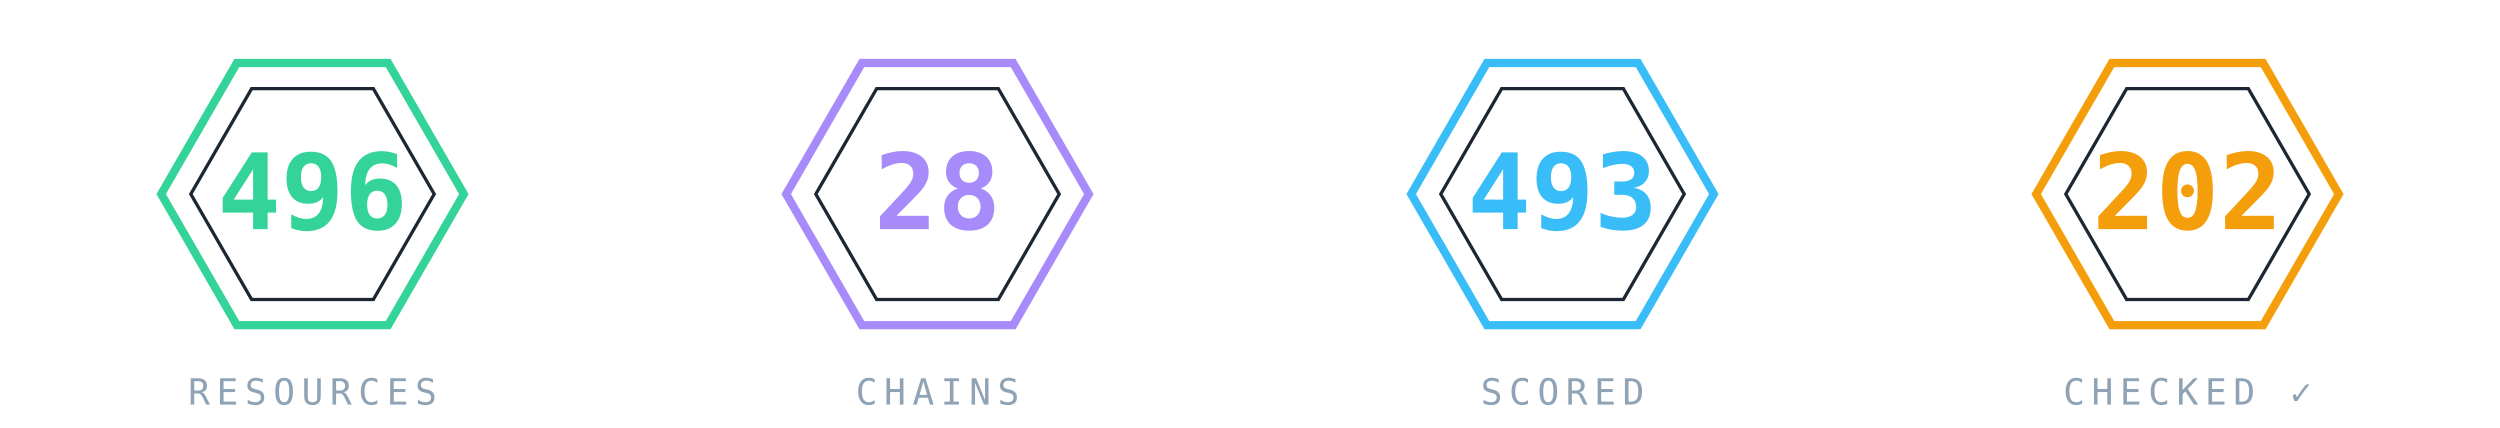
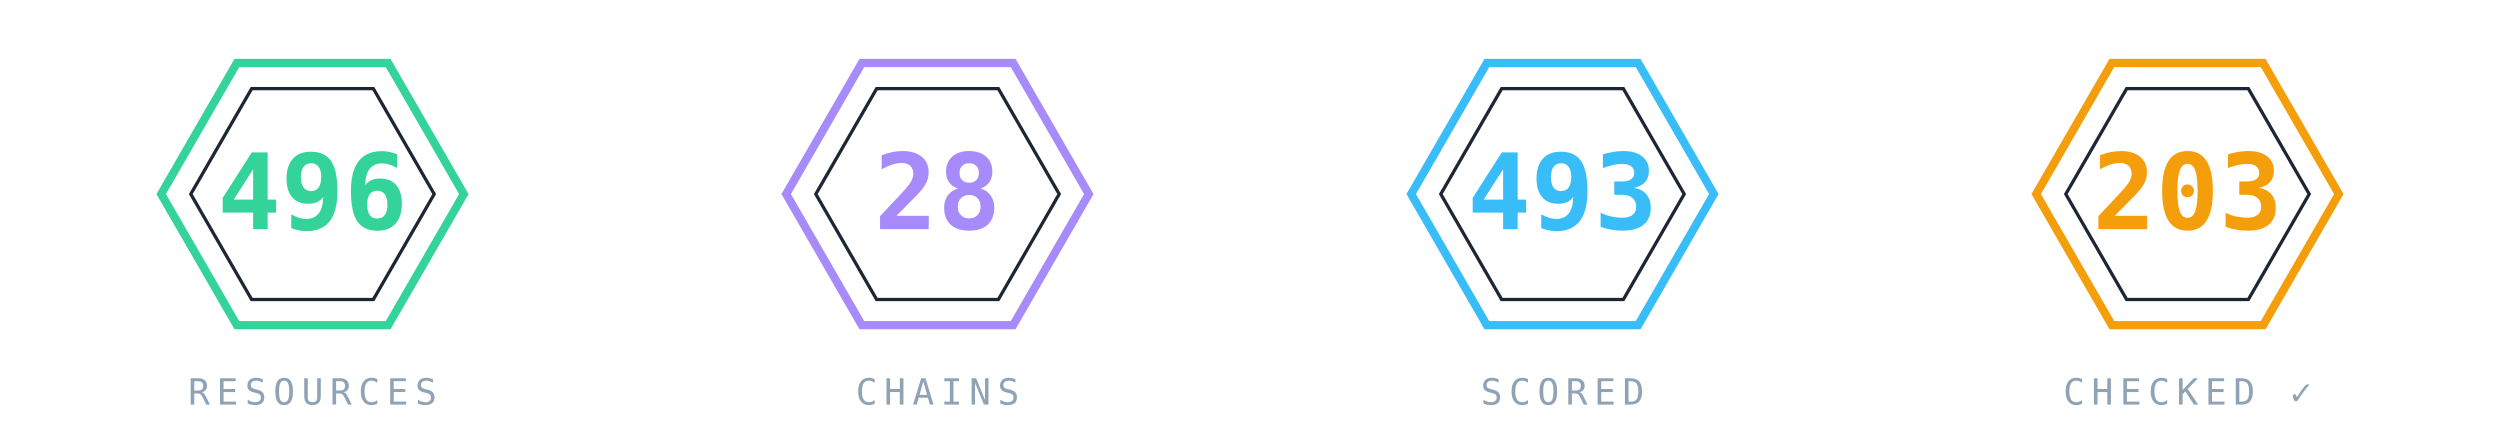
- <svg xmlns="http://www.w3.org/2000/svg" width="1520" height="260" viewBox="0 0 1520 260" role="img" aria-label="496 resources, 28 chains, 493 scored, 202 independently checked">
+ <svg xmlns="http://www.w3.org/2000/svg" width="1520" height="260" viewBox="0 0 1520 260" role="img" aria-label="496 resources, 28 chains, 493 scored, 203 independently checked">
  <g>
    <path d="M98.0 118.0 L144.0 38.3 L236.0 38.3 L282.0 118.0 L236.0 197.7 L144.0 197.7 Z" fill="none" stroke="#34d399" stroke-width="5" />
    <path d="M116.0 118.0 L153.0 53.9 L227.0 53.9 L264.0 118.0 L227.0 182.1 L153.0 182.1 Z" fill="none" stroke="#1c2733" stroke-width="2" />
    <text x="190" y="139.333" text-anchor="middle" font-family="ui-monospace, SFMono-Regular, Menlo, monospace" font-size="64" font-weight="700" fill="#34d399">496</text>
    <text x="190" y="246" text-anchor="middle" font-family="ui-monospace, SFMono-Regular, Menlo, monospace" font-size="22" letter-spacing="4" fill="#8fa3b5">RESOURCES</text>
  </g>
  <g>
    <path d="M478.0 118.0 L524.0 38.3 L616.0 38.3 L662.0 118.0 L616.0 197.7 L524.0 197.7 Z" fill="none" stroke="#a78bfa" stroke-width="5" />
    <path d="M496.0 118.0 L533.0 53.9 L607.0 53.9 L644.0 118.0 L607.0 182.1 L533.0 182.1 Z" fill="none" stroke="#1c2733" stroke-width="2" />
    <text x="570" y="139.333" text-anchor="middle" font-family="ui-monospace, SFMono-Regular, Menlo, monospace" font-size="64" font-weight="700" fill="#a78bfa">28</text>
    <text x="570" y="246" text-anchor="middle" font-family="ui-monospace, SFMono-Regular, Menlo, monospace" font-size="22" letter-spacing="4" fill="#8fa3b5">CHAINS</text>
  </g>
  <g>
    <path d="M858.0 118.0 L904.0 38.3 L996.0 38.3 L1042.0 118.0 L996.0 197.7 L904.0 197.7 Z" fill="none" stroke="#38bdf8" stroke-width="5" />
    <path d="M876.0 118.0 L913.0 53.9 L987.0 53.9 L1024.0 118.0 L987.0 182.1 L913.0 182.1 Z" fill="none" stroke="#1c2733" stroke-width="2" />
    <text x="950" y="139.333" text-anchor="middle" font-family="ui-monospace, SFMono-Regular, Menlo, monospace" font-size="64" font-weight="700" fill="#38bdf8">493</text>
    <text x="950" y="246" text-anchor="middle" font-family="ui-monospace, SFMono-Regular, Menlo, monospace" font-size="22" letter-spacing="4" fill="#8fa3b5">SCORED</text>
  </g>
  <g>
    <path d="M1238.0 118.0 L1284.0 38.3 L1376.0 38.3 L1422.0 118.0 L1376.0 197.7 L1284.0 197.7 Z" fill="none" stroke="#f59e0b" stroke-width="5" />
    <path d="M1256.0 118.0 L1293.0 53.9 L1367.0 53.9 L1404.0 118.0 L1367.0 182.1 L1293.0 182.1 Z" fill="none" stroke="#1c2733" stroke-width="2" />
-     <text x="1330" y="139.333" text-anchor="middle" font-family="ui-monospace, SFMono-Regular, Menlo, monospace" font-size="64" font-weight="700" fill="#f59e0b">202</text>
+     <text x="1330" y="139.333" text-anchor="middle" font-family="ui-monospace, SFMono-Regular, Menlo, monospace" font-size="64" font-weight="700" fill="#f59e0b">203</text>
    <text x="1330" y="246" text-anchor="middle" font-family="ui-monospace, SFMono-Regular, Menlo, monospace" font-size="22" letter-spacing="4" fill="#8fa3b5">CHECKED ✓</text>
  </g>
</svg>
